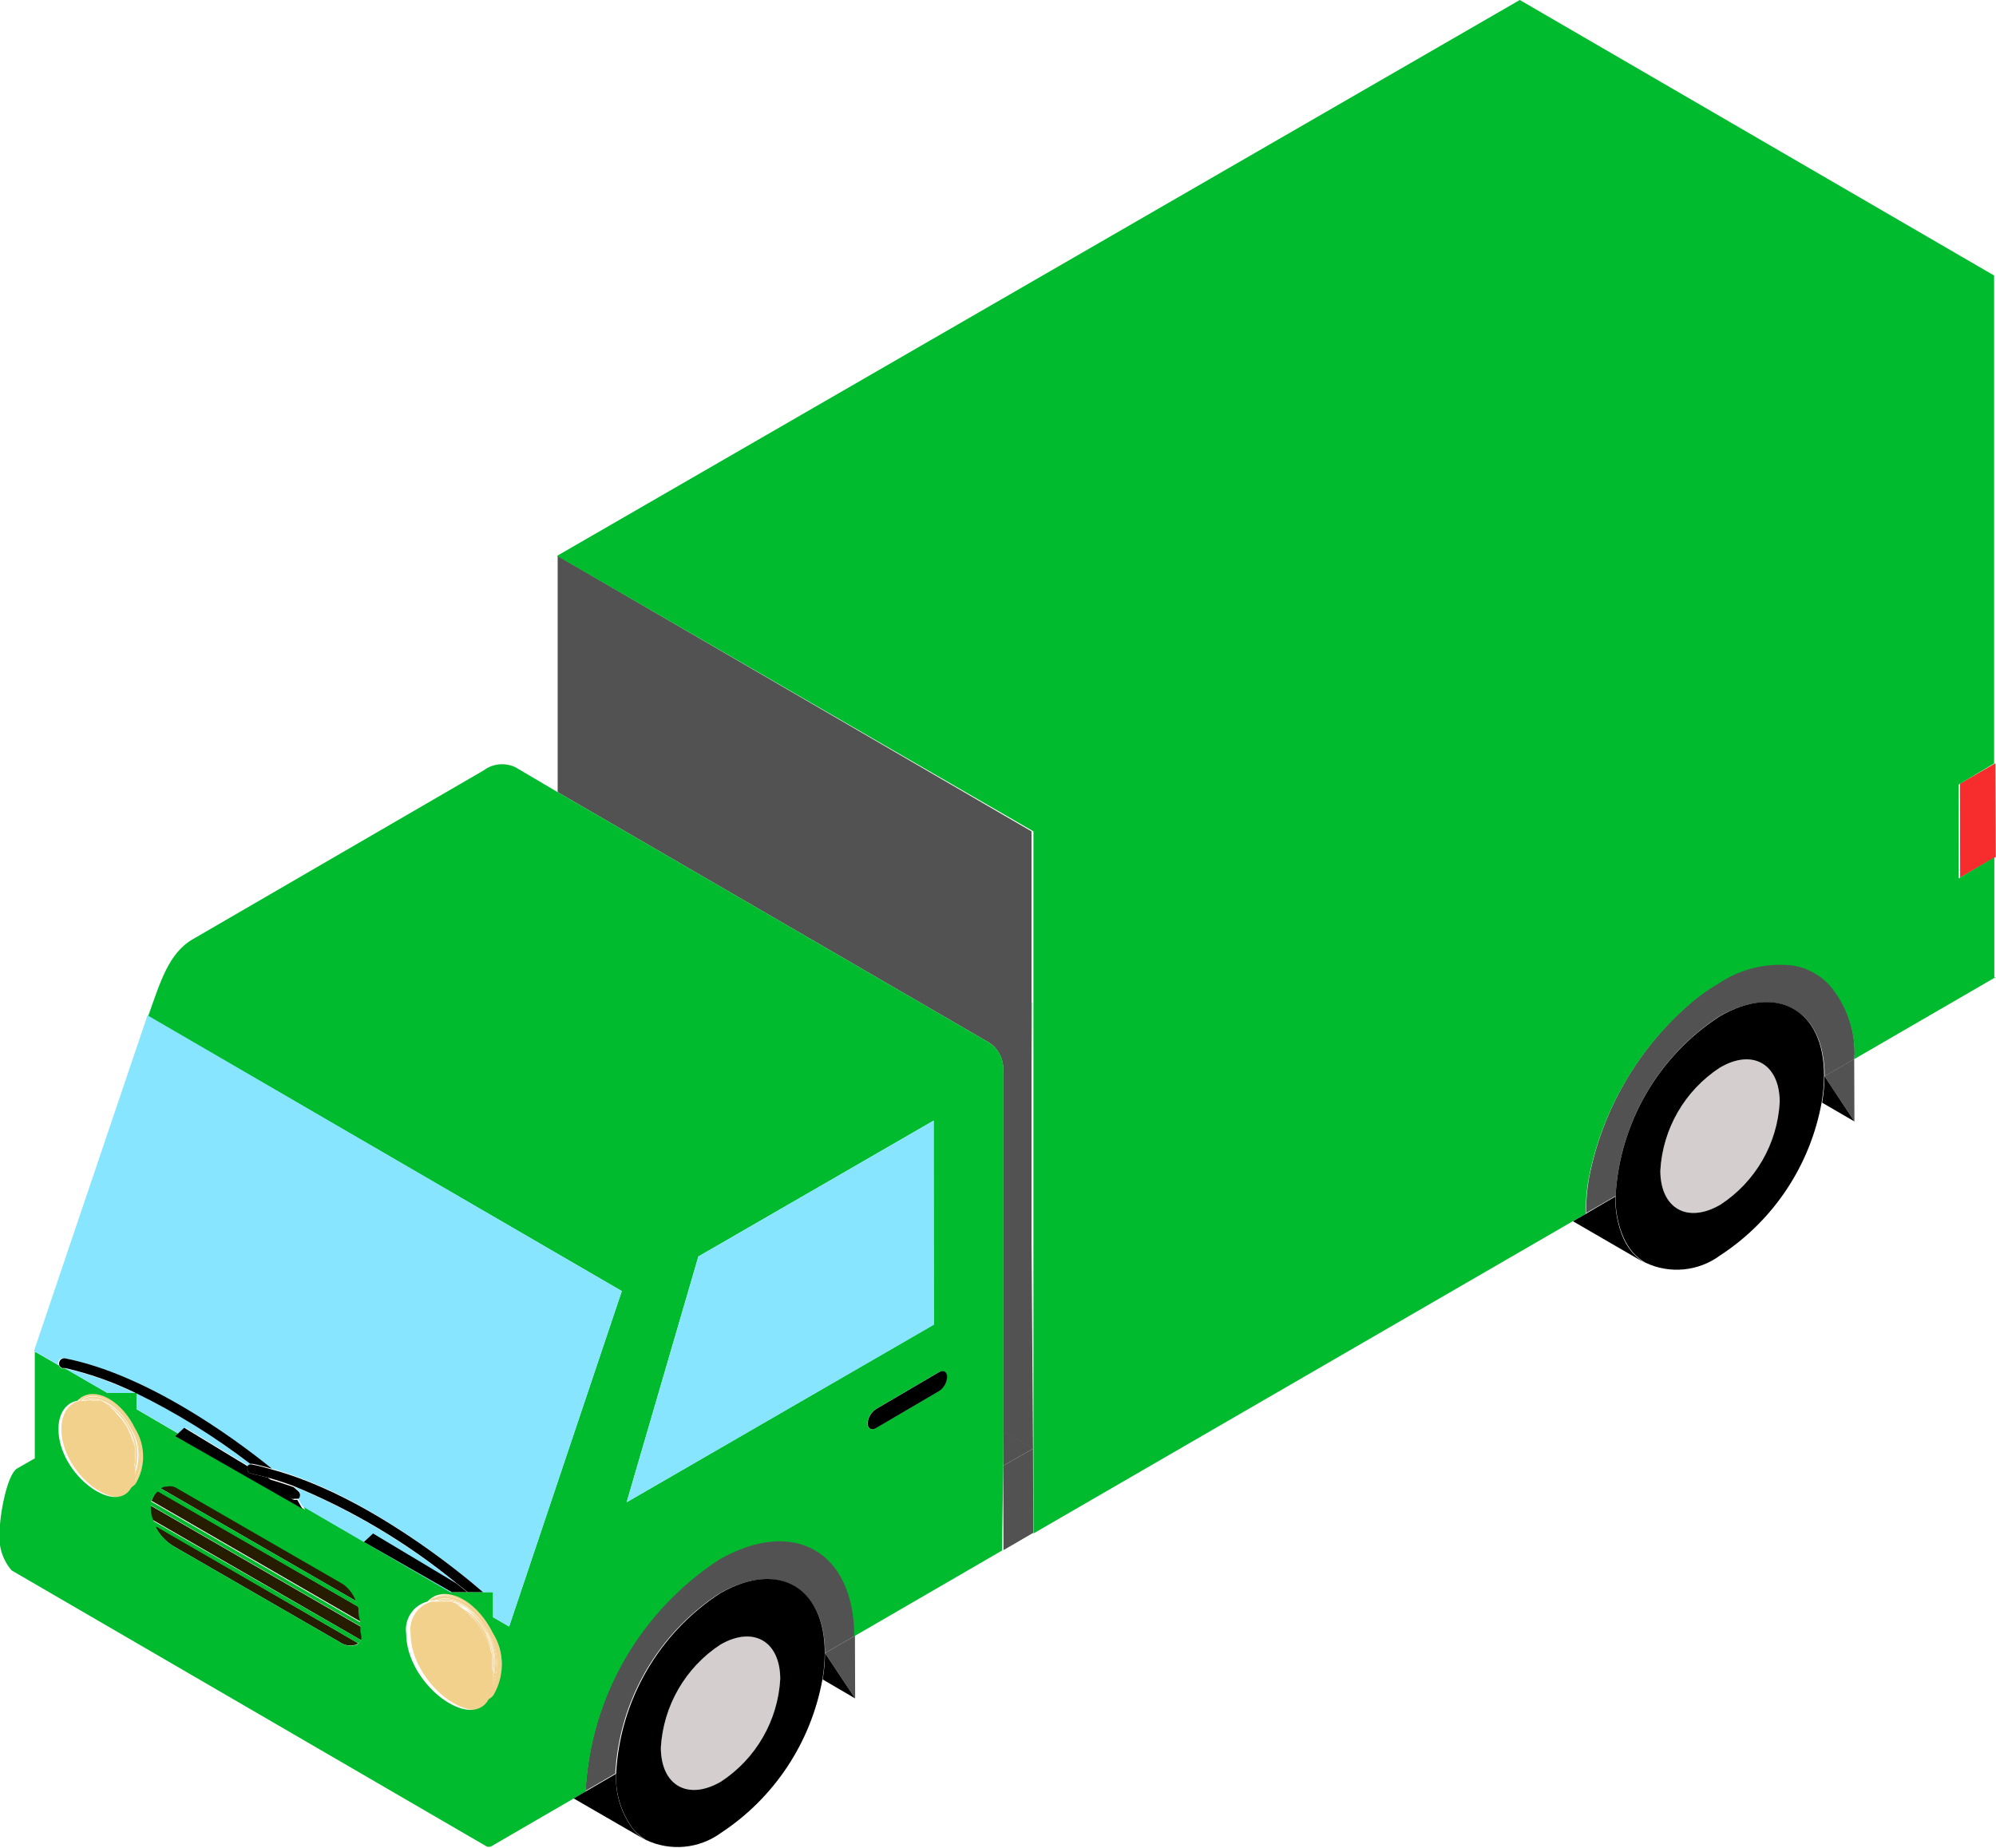
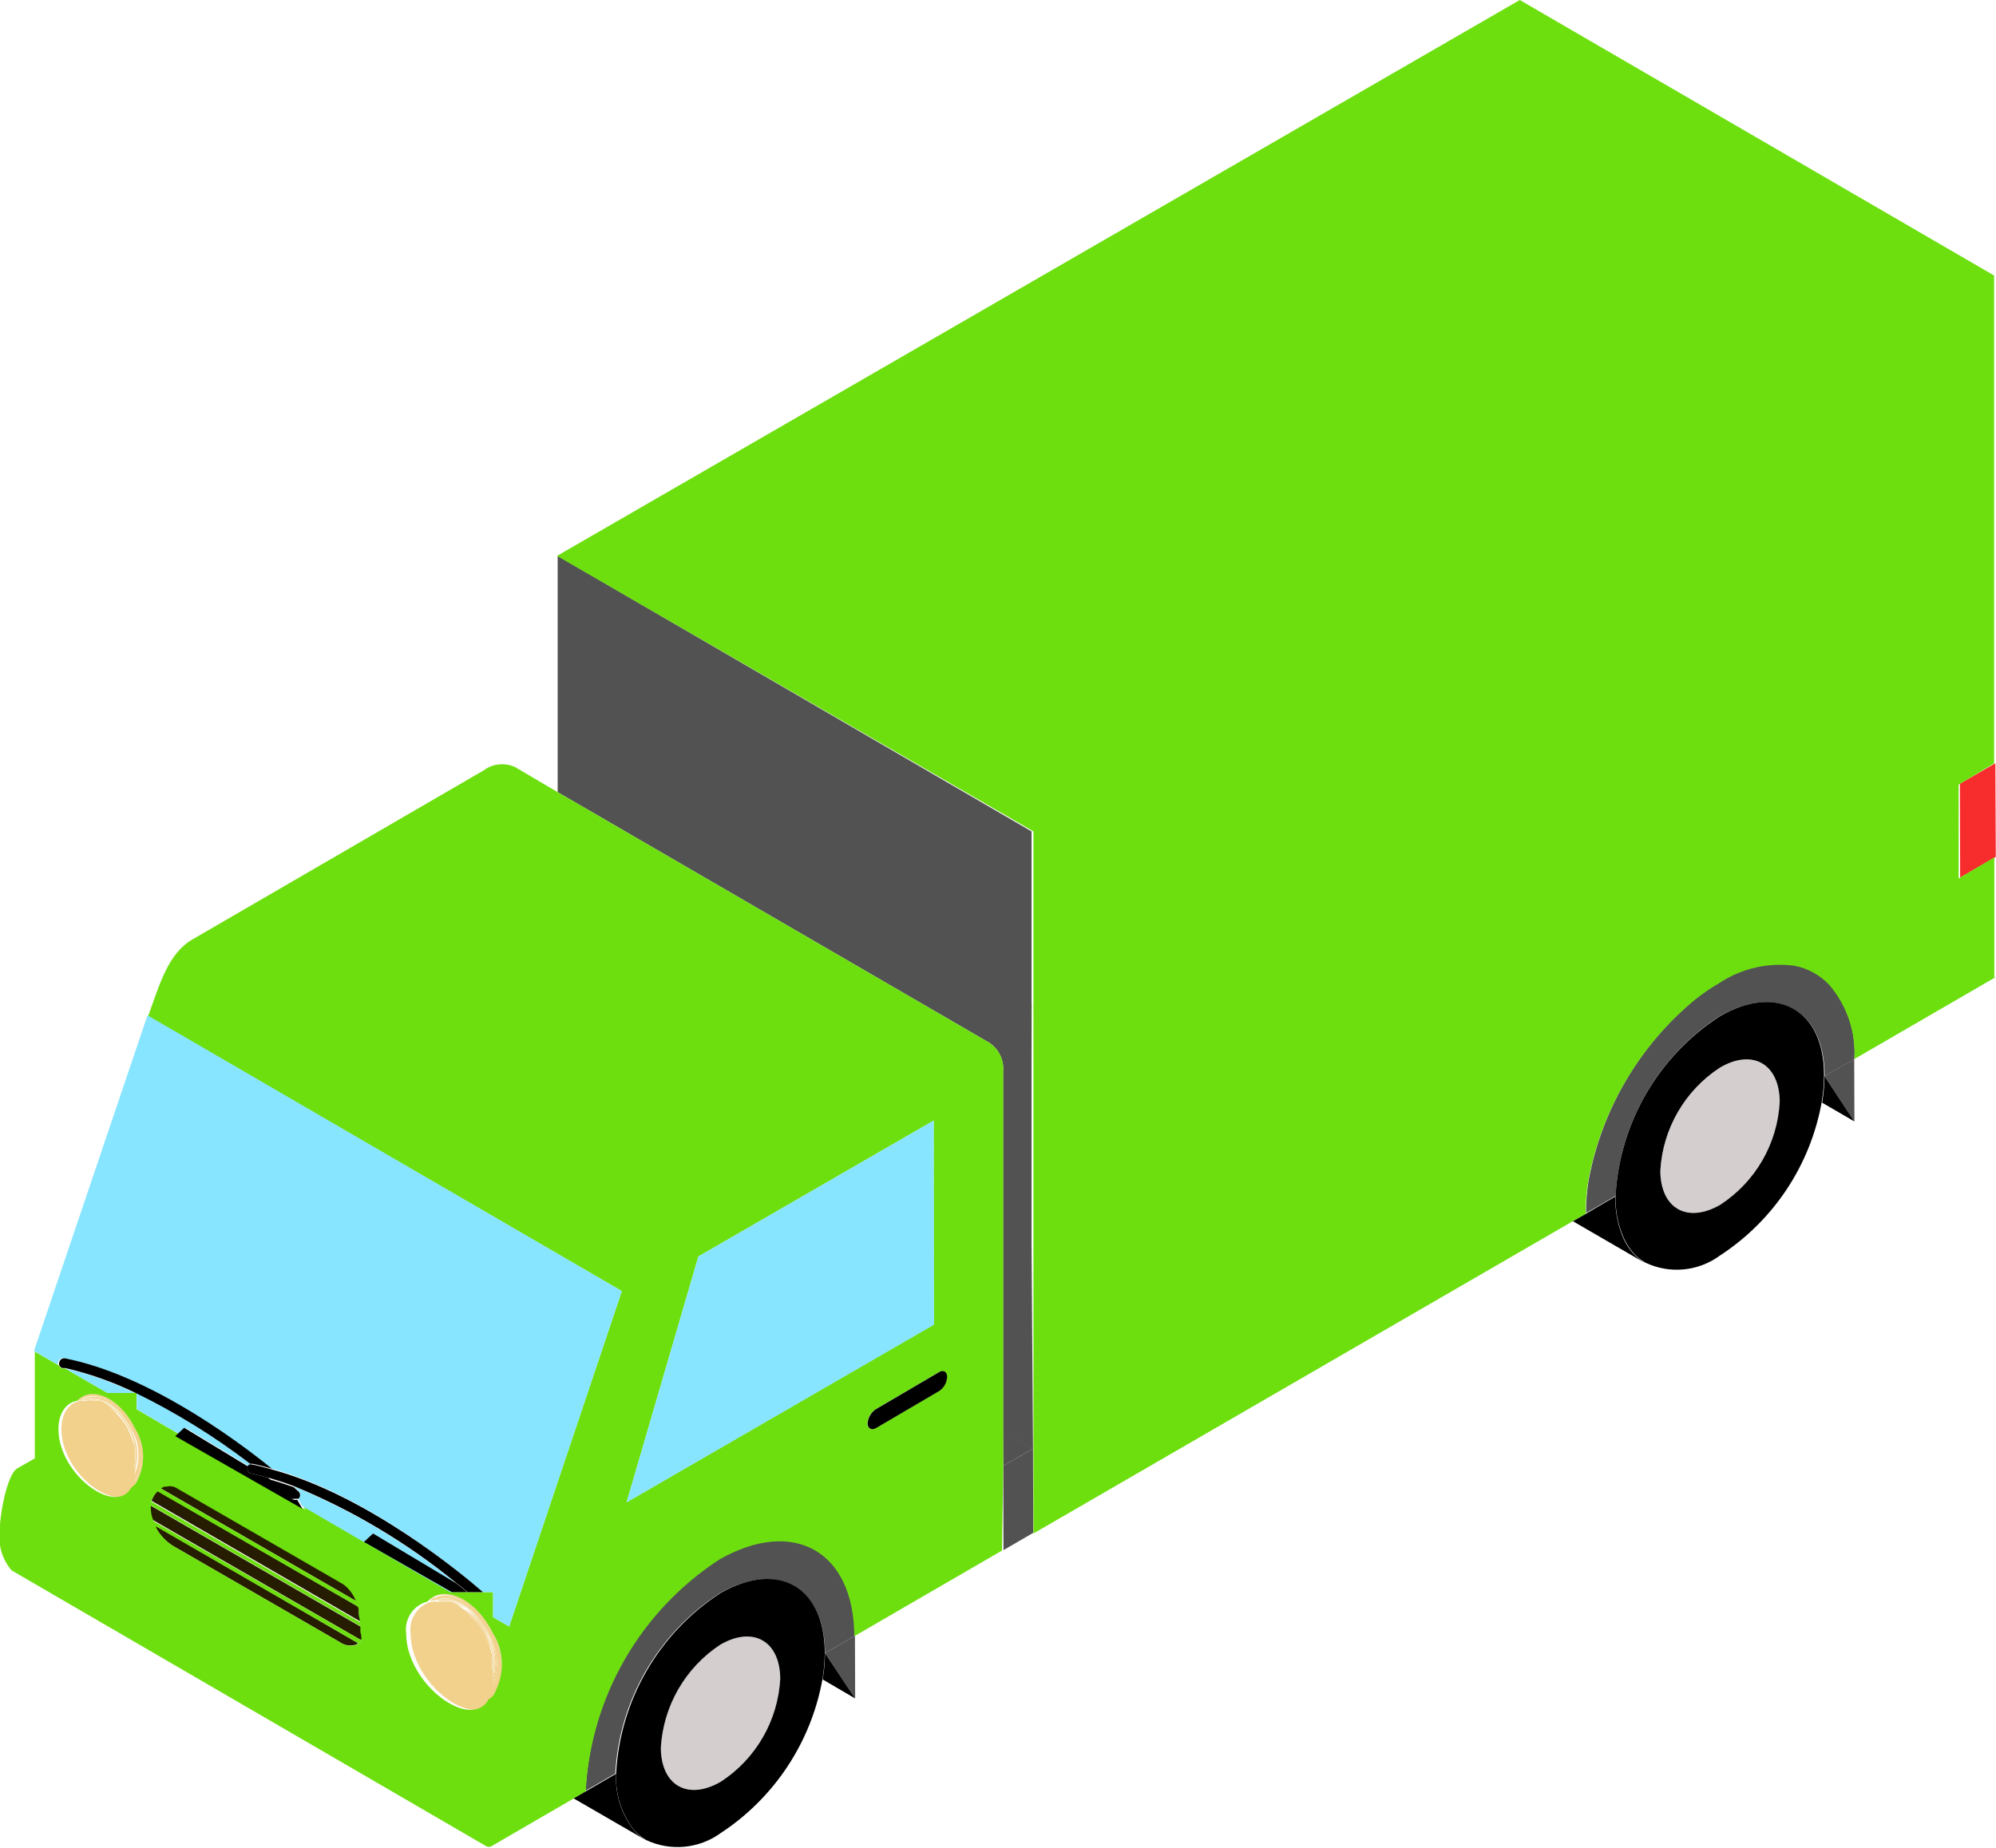
<svg xmlns="http://www.w3.org/2000/svg" id="Capa_1" data-name="Capa 1" data-type="carga.svg" viewBox="0 0 94.6 87.58">
  <defs>
-     <style>.cls-1{fill:#525252;}.cls-2{fill:#f1d18c;}.cls-3{fill:#261c00;}.body{fill:#00bb2d;}.cls-5{fill:#87e5ff;}.cls-6{fill:#d4cece;}.cls-7{fill:#f72d2d;}</style>
+     <style>.cls-1{fill:#525252;}.cls-2{fill:#f1d18c;}.cls-3{fill:#261c00;}.body{fill:#6DDF0F;}.cls-5{fill:#87e5ff;}.cls-6{fill:#d4cece;}.cls-7{fill:#f72d2d;}</style>
  </defs>
  <path class="cls-1" d="M81.07,107l-1.42-.83,0-17.05A1.48,1.48,0,0,0,79,87.74h0L58.54,75.86l0-11.2L81,77.72,81,84v4.76l0,5.59v2.88Z" transform="translate(-32.11 -38.31)" />
  <polygon class="cls-1" points="48.96 68.67 47.55 69.48 47.54 67.84 48.96 68.67" />
  <polygon class="cls-1" points="48.97 72.66 47.56 73.48 47.55 69.48 48.96 68.67 48.97 72.66" />
  <polygon class="cls-1" points="87.89 53.16 87.88 50.2 86.47 51.01 87.89 53.16" />
  <path class="cls-1" d="M120,88.51l-1.41.81c0-3.13-2.24-4.4-5-2.83A10.89,10.89,0,0,0,108.68,95h0l-.86.5-.54.31a10.08,10.08,0,0,1,.12-1.54,14.64,14.64,0,0,1,5-8.56l0,0a9.67,9.67,0,0,1,1.23-.85,5.21,5.21,0,0,1,3.56-.81,3.08,3.08,0,0,1,1.64.91A5,5,0,0,1,120,88.51Z" transform="translate(-32.11 -38.31)" />
  <polygon class="cls-1" points="75.16 57.54 75.16 57.54 75.16 57.54 75.16 57.54 75.16 57.54" />
  <polygon class="cls-1" points="40.53 80.51 40.52 77.54 39.1 78.36 40.53 80.51" />
  <path class="cls-1" d="M72.63,115.85l-1.42.82c0-3.13-2.24-4.4-5-2.83a10.88,10.88,0,0,0-4.94,8.54l-1.41.82a14,14,0,0,1,6.34-11C69.76,110.19,72.61,111.82,72.63,115.85Z" transform="translate(-32.11 -38.31)" />
  <path class="cls-2" d="M55.48,118.69a.87.87,0,0,1-.21.17.47.47,0,0,0,0-.1c.66-.53.74-1.83.13-3.06s-1.89-2.12-2.73-1.7a1,1,0,0,0-.27.19h-.08a1.54,1.54,0,0,1,.32-.25c.87-.42,2.11.36,2.79,1.74h0A2.84,2.84,0,0,1,55.48,118.69Z" transform="translate(-32.11 -38.31)" />
  <path class="cls-2" d="M52.74,114c.83-.4,2,.34,2.68,1.67s.53,2.42-.07,3l0,.08c.66-.53.74-1.82.13-3.06s-1.89-2.11-2.73-1.7a1.31,1.31,0,0,0-.27.19h.1Z" transform="translate(-32.11 -38.31)" />
  <path class="cls-2" d="M55.42,115.71c-.65-1.33-1.85-2.07-2.68-1.67l-.19.13h.11l.11-.08c.81-.4,2,.33,2.62,1.63a2.67,2.67,0,0,1,0,2.84l0,.11C56,118.13,56,116.89,55.42,115.71Z" transform="translate(-32.11 -38.31)" />
  <path class="cls-2" d="M55.39,115.72c-.64-1.3-1.81-2-2.62-1.63l-.11.08h.08l0,0c.79-.39,1.94.33,2.57,1.6a2.74,2.74,0,0,1,.07,2.68.78.78,0,0,1,0,.14A2.67,2.67,0,0,0,55.39,115.72Z" transform="translate(-32.11 -38.31)" />
  <path class="cls-2" d="M55.36,115.74c-.63-1.27-1.78-2-2.57-1.6l0,0h.08c.77-.38,1.9.32,2.51,1.56a2.75,2.75,0,0,1,.11,2.56.41.41,0,0,1,0,.11A2.74,2.74,0,0,0,55.36,115.74Z" transform="translate(-32.11 -38.31)" />
  <path class="cls-2" d="M55.33,115.75c-.61-1.24-1.74-1.94-2.51-1.56h0l.1,0c.75-.29,1.8.38,2.38,1.56a2.76,2.76,0,0,1,.15,2.45.25.25,0,0,1,0,.09A2.75,2.75,0,0,0,55.33,115.75Z" transform="translate(-32.11 -38.31)" />
  <path class="cls-2" d="M55.3,115.77c-.58-1.18-1.63-1.85-2.38-1.56l.12,0c.73-.19,1.68.45,2.23,1.56a2.78,2.78,0,0,1,.19,2.29.61.61,0,0,1,0,.14A2.76,2.76,0,0,0,55.3,115.77Z" transform="translate(-32.11 -38.31)" />
  <path class="cls-2" d="M55.27,115.79c-.55-1.11-1.5-1.75-2.23-1.56l.09,0c.7-.13,1.59.49,2.1,1.54a2.86,2.86,0,0,1,.25,2.13s0,.1,0,.15A2.78,2.78,0,0,0,55.27,115.79Z" transform="translate(-32.11 -38.31)" />
  <path class="cls-2" d="M55.23,115.8c-.51-1-1.4-1.67-2.1-1.54l.08,0a2.33,2.33,0,0,1,2,1.51,2.92,2.92,0,0,1,.27,2v.13A2.86,2.86,0,0,0,55.23,115.8Z" transform="translate(-32.11 -38.31)" />
  <path class="cls-2" d="M55.21,115.81a2.33,2.33,0,0,0-2-1.51l.11,0a2.32,2.32,0,0,1,1.85,1.48,2.8,2.8,0,0,1,.29,1.82.77.77,0,0,1,0,.15A2.92,2.92,0,0,0,55.21,115.81Z" transform="translate(-32.11 -38.31)" />
  <path class="cls-2" d="M55.17,115.83a2.32,2.32,0,0,0-1.85-1.48l.11.05a2.38,2.38,0,0,1,1.71,1.44,2.85,2.85,0,0,1,.31,1.65.81.81,0,0,1,0,.16A2.8,2.8,0,0,0,55.17,115.83Z" transform="translate(-32.11 -38.31)" />
  <path class="cls-2" d="M55.14,115.84a2.38,2.38,0,0,0-1.71-1.44l.07,0,0,0a2.39,2.39,0,0,1,1.57,1.4,2.88,2.88,0,0,1,.32,1.45c0,.06,0,.12,0,.18A2.85,2.85,0,0,0,55.14,115.84Z" transform="translate(-32.11 -38.31)" />
  <path class="cls-2" d="M55.11,115.86a2.39,2.39,0,0,0-1.57-1.4l.12.08a2.42,2.42,0,0,1,1.42,1.33,2.89,2.89,0,0,1,.31,1.28c0,.06,0,.11,0,.16A2.88,2.88,0,0,0,55.11,115.86Z" transform="translate(-32.11 -38.31)" />
  <path class="cls-2" d="M55.08,115.87a2.42,2.42,0,0,0-1.42-1.33l.11.08a2.45,2.45,0,0,1,1.28,1.27,3.15,3.15,0,0,1,.31,1.1l0,.16A2.89,2.89,0,0,0,55.08,115.87Z" transform="translate(-32.11 -38.31)" />
  <path class="cls-2" d="M53.77,114.62l.17.12A2.51,2.51,0,0,1,55,115.9a2.73,2.73,0,0,1,.27.87,1.42,1.42,0,0,1,.07.22,3.15,3.15,0,0,0-.31-1.1A2.45,2.45,0,0,0,53.77,114.62Z" transform="translate(-32.11 -38.31)" />
  <path class="cls-2" d="M53.94,114.74a1.14,1.14,0,0,1,.11.11,2.5,2.5,0,0,1,.94,1.07,2.81,2.81,0,0,1,.23.65c0,.07.05.13.07.2a2.73,2.73,0,0,0-.27-.87A2.51,2.51,0,0,0,53.94,114.74Z" transform="translate(-32.11 -38.31)" />
  <path class="cls-2" d="M54.05,114.85l.23.2a2.79,2.79,0,0,1,.68.88,3.59,3.59,0,0,1,.15.37l.11.27a2.81,2.81,0,0,0-.23-.65A2.5,2.5,0,0,0,54.05,114.85Z" transform="translate(-32.11 -38.31)" />
  <path class="cls-2" d="M54.28,115.05l.21.26.12.14h0a3.22,3.22,0,0,1,.24.36c.09.16.18.32.25.48a3.59,3.59,0,0,0-.15-.37A2.79,2.79,0,0,0,54.28,115.05Z" transform="translate(-32.11 -38.31)" />
  <path class="cls-2" d="M54.86,115.82a3.22,3.22,0,0,0-.24-.36C54.71,115.58,54.78,115.7,54.86,115.82Z" transform="translate(-32.11 -38.31)" />
  <path class="cls-2" d="M54.49,115.31l.12.14Z" transform="translate(-32.11 -38.31)" />
  <path class="cls-2" d="M55.48,117.81v.12c0,.06,0,.1,0,.15a.76.76,0,0,1,0,.15.28.28,0,0,1,0,.09.34.34,0,0,1,0,.1.78.78,0,0,1,0,.14l0,.12,0,.08a.47.47,0,0,1,0,.1c-.83,1.53-3.9-.7-3.91-3.12,0,0,0,0,0,0h0a1.37,1.37,0,0,1,1-1.51h.45l.1,0,.12,0,.09,0,.08,0,.11,0,.11.06h0l0,0,0,0,.12.07.11.08.17.12a1.14,1.14,0,0,1,.11.11,2.29,2.29,0,0,1,.23.21l.21.25.12.14s0,0,0,0a3.22,3.22,0,0,1,.24.36,4.23,4.23,0,0,1,.25.47l.11.27c0,.07.05.14.07.2s.05.15.07.22l0,.17s0,.1,0,.16,0,.11,0,.17a.92.92,0,0,1,0,.16A.88.88,0,0,1,55.48,117.81Z" transform="translate(-32.11 -38.31)" />
  <path class="cls-2" d="M38.52,108.67l-.19.16.05-.09a2.33,2.33,0,0,0,.11-2.71c-.59-1.19-1.67-1.86-2.41-1.5a.81.81,0,0,0-.24.17h-.07a1,1,0,0,1,.29-.22c.76-.37,1.86.31,2.45,1.53a0,0,0,0,1,0,0A2.51,2.51,0,0,1,38.52,108.67Z" transform="translate(-32.11 -38.31)" />
  <path class="cls-2" d="M36.1,104.57c.73-.36,1.79.3,2.36,1.47a2.33,2.33,0,0,1-.06,2.62s0,0,0,.07a2.31,2.31,0,0,0,.11-2.7c-.59-1.19-1.67-1.87-2.41-1.5a.81.81,0,0,0-.24.17h.09A1.77,1.77,0,0,1,36.1,104.57Z" transform="translate(-32.11 -38.31)" />
  <path class="cls-2" d="M38.46,106c-.57-1.17-1.63-1.83-2.36-1.47a1.77,1.77,0,0,0-.17.12H36l.09-.07c.71-.35,1.75.3,2.31,1.45a2.33,2.33,0,0,1,0,2.5l0,.1A2.33,2.33,0,0,0,38.46,106Z" transform="translate(-32.11 -38.31)" />
  <path class="cls-2" d="M38.43,106.06c-.56-1.15-1.6-1.8-2.31-1.45l-.09.07h.07l0,0c.7-.35,1.71.29,2.27,1.41a2.41,2.41,0,0,1,.06,2.36s0,.08,0,.13A2.33,2.33,0,0,0,38.43,106.06Z" transform="translate(-32.11 -38.31)" />
  <path class="cls-2" d="M38.41,106.07c-.56-1.12-1.57-1.76-2.27-1.41l0,0h.06c.69-.34,1.68.28,2.22,1.38a2.4,2.4,0,0,1,.1,2.26.28.28,0,0,1,0,.09A2.41,2.41,0,0,0,38.41,106.07Z" transform="translate(-32.11 -38.31)" />
  <path class="cls-2" d="M38.38,106.08c-.54-1.1-1.53-1.72-2.22-1.38h0l.1,0c.66-.26,1.58.34,2.09,1.38a2.43,2.43,0,0,1,.14,2.16.19.19,0,0,1,0,.08A2.4,2.4,0,0,0,38.38,106.08Z" transform="translate(-32.11 -38.31)" />
  <path class="cls-2" d="M38.35,106.1c-.51-1-1.43-1.64-2.09-1.38l.1,0c.64-.17,1.49.4,2,1.37a2.42,2.42,0,0,1,.18,2c0,.05,0,.09,0,.13A2.43,2.43,0,0,0,38.35,106.1Z" transform="translate(-32.11 -38.31)" />
  <path class="cls-2" d="M38.32,106.11c-.47-1-1.32-1.54-2-1.37l.08,0c.62-.12,1.41.43,1.86,1.35a2.53,2.53,0,0,1,.21,1.88s0,.09,0,.13A2.42,2.42,0,0,0,38.32,106.11Z" transform="translate(-32.11 -38.31)" />
  <path class="cls-2" d="M38.3,106.12c-.45-.92-1.24-1.47-1.86-1.35l.07,0a2,2,0,0,1,1.76,1.33,2.53,2.53,0,0,1,.24,1.76s0,0,0,0,0,0,0,.06A2.53,2.53,0,0,0,38.3,106.12Z" transform="translate(-32.11 -38.31)" />
  <path class="cls-2" d="M38.27,106.13a2,2,0,0,0-1.76-1.33l.1,0a2.09,2.09,0,0,1,1.64,1.31,2.5,2.5,0,0,1,.25,1.6.66.66,0,0,1,0,.14A2.53,2.53,0,0,0,38.27,106.13Z" transform="translate(-32.11 -38.31)" />
  <path class="cls-2" d="M38.25,106.15a2.09,2.09,0,0,0-1.64-1.31l.1,0a2.1,2.1,0,0,1,1.51,1.27,2.57,2.57,0,0,1,.27,1.46.57.57,0,0,1,0,.13A2.5,2.5,0,0,0,38.25,106.15Z" transform="translate(-32.11 -38.31)" />
  <path class="cls-2" d="M38.22,106.16a2.1,2.1,0,0,0-1.51-1.27l.06,0,0,0a2.13,2.13,0,0,1,1.38,1.24,2.49,2.49,0,0,1,.28,1.28c0,.05,0,.1,0,.16A2.57,2.57,0,0,0,38.22,106.16Z" transform="translate(-32.11 -38.31)" />
  <path class="cls-2" d="M38.19,106.18a2.13,2.13,0,0,0-1.38-1.24l.1.07a2.12,2.12,0,0,1,1.25,1.18,2.58,2.58,0,0,1,.28,1.13l0,.14A2.49,2.49,0,0,0,38.19,106.18Z" transform="translate(-32.11 -38.31)" />
  <path class="cls-2" d="M38.16,106.19A2.12,2.12,0,0,0,36.91,105l.1.07a2.13,2.13,0,0,1,1.12,1.12,2.52,2.52,0,0,1,.28,1l0,.15A2.58,2.58,0,0,0,38.16,106.19Z" transform="translate(-32.11 -38.31)" />
  <path class="cls-2" d="M37,105.08l.14.11a2.18,2.18,0,0,1,1,1,2.63,2.63,0,0,1,.24.77l.06.19a2.52,2.52,0,0,0-.28-1A2.13,2.13,0,0,0,37,105.08Z" transform="translate(-32.11 -38.31)" />
  <path class="cls-2" d="M37.15,105.19a.87.87,0,0,1,.11.09,2.29,2.29,0,0,1,.82,1,2.71,2.71,0,0,1,.21.58l.06.17a2.63,2.63,0,0,0-.24-.77A2.18,2.18,0,0,0,37.15,105.19Z" transform="translate(-32.11 -38.31)" />
  <path class="cls-2" d="M37.26,105.28l.2.19a2.37,2.37,0,0,1,.6.77c0,.11.09.22.13.32s.07.16.1.25a2.71,2.71,0,0,0-.21-.58A2.29,2.29,0,0,0,37.26,105.28Z" transform="translate(-32.11 -38.31)" />
  <path class="cls-2" d="M37.46,105.47l.18.22.11.12v0a3,3,0,0,1,.21.32c.08.13.15.27.22.41,0-.1-.08-.21-.13-.32A2.37,2.37,0,0,0,37.46,105.47Z" transform="translate(-32.11 -38.31)" />
  <path class="cls-2" d="M38,106.15a3,3,0,0,0-.21-.32Z" transform="translate(-32.11 -38.31)" />
  <path class="cls-2" d="M37.64,105.69l.11.12Z" transform="translate(-32.11 -38.31)" />
  <path class="cls-2" d="M38.52,107.94s0,0,0,.06,0,.09,0,.14,0,.08,0,.13a.25.25,0,0,1,0,.08.22.22,0,0,1,0,.08s0,.09,0,.13l0,.1s0,0,0,.08l-.05.09c-.74,1.35-3.45-.63-3.45-2.78,0-.76.37-1.25.89-1.34h.33l.06,0h.1a.38.38,0,0,1,.1,0l.08,0,.07,0,.1,0,.1,0,.06,0,0,0,.1.06.1.07.14.11.11.09c.06.07.13.12.2.19l.18.22a1.27,1.27,0,0,1,.11.13,0,0,0,0,0,0,0l.21.32c.08.14.15.27.22.42l.1.24.06.18.06.19,0,.14,0,.14c0,.06,0,.11,0,.16a.66.66,0,0,1,0,.14.57.57,0,0,1,0,.13A.43.43,0,0,0,38.52,107.94Z" transform="translate(-32.11 -38.31)" />
  <path class="cls-3" d="M49.33,115.65a.83.83,0,0,1-.1.41l-9.91-5.72a1.5,1.5,0,0,1-.12-.53.9.9,0,0,1,0-.16l10.09,5.82A1.21,1.21,0,0,1,49.33,115.65Z" transform="translate(-32.11 -38.31)" />
  <path class="cls-3" d="M49.08,116.2s0,0-.07.06a.87.87,0,0,1-.8-.11l-7.9-4.56a2.29,2.29,0,0,1-.82-.87.2.2,0,0,1,0-.08Z" transform="translate(-32.11 -38.31)" />
  <path class="cls-3" d="M49,114.21l-9.31-5.37a.57.57,0,0,1,.21-.12l.1,0a.6.6,0,0,1,.47.07l7.9,4.56A1.76,1.76,0,0,1,49,114.21Z" transform="translate(-32.11 -38.31)" />
  <path class="cls-3" d="M49.13,114.5h0a2.76,2.76,0,0,0-.08-.27C49.07,114.31,49.1,114.41,49.13,114.5Z" transform="translate(-32.11 -38.31)" />
  <path class="cls-3" d="M49.29,115.23l-10-5.78a1.66,1.66,0,0,1,.13-.27.36.36,0,0,1,.07-.1l.09-.1,9.54,5.51h0a.28.28,0,0,1,0,.13h0a.94.94,0,0,1,0,.16s0,0,0,0A3.14,3.14,0,0,1,49.29,115.23Z" transform="translate(-32.11 -38.31)" />
  <polygon class="cls-7" points="94.59 40.62 92.9 41.6 92.89 37.15 94.57 36.18 94.59 40.62" />
  <path class="cls-6" d="M113.62,88.92a6.25,6.25,0,0,0-2.82,4.89c0,1.79,1.28,2.51,2.84,1.61a6.21,6.21,0,0,0,2.82-4.88C116.45,88.75,115.18,88,113.62,88.92Z" transform="translate(-32.11 -38.31)" />
  <polygon class="body" points="75.16 57.54 75.16 57.54 75.16 57.55 75.83 57.15 76.56 56.73 75.16 57.54" />
  <polygon class="body" points="48.91 47.54 48.91 50.42 48.9 47.54 48.91 47.54" />
  <path class="body" d="M126.71,84.62,120,88.51A5,5,0,0,0,118.81,85a3.08,3.08,0,0,0-1.64-.91,5.21,5.21,0,0,0-3.56.81,9.67,9.67,0,0,0-1.23.85l0,0a14.64,14.64,0,0,0-5,8.56,10.08,10.08,0,0,0-.12,1.54l-.61.35L81.09,111v-4l0-9.75V94.35l0-5.59V85.85h0V84l0-6.28L58.51,64.66l45.63-26.35,22.48,13.06h0l0,8.13v15l-1.68,1v4.45l1.69-1v5.69Z" transform="translate(-32.11 -38.31)" />
  <path class="cls-6" d="M66.25,116.27a6.28,6.28,0,0,0-2.82,4.89c0,1.79,1.28,2.51,2.84,1.61a6.23,6.23,0,0,0,2.82-4.88C69.08,116.1,67.81,115.37,66.25,116.27Z" transform="translate(-32.11 -38.31)" />
  <path class="body" d="M39.43,110.59a1.58,1.58,0,0,1-.13-.26h0A2.72,2.72,0,0,0,39.43,110.59Z" transform="translate(-32.11 -38.31)" />
  <path class="body" d="M49.13,114.5h0a2.76,2.76,0,0,0-.08-.27C49.07,114.31,49.1,114.41,49.13,114.5Z" transform="translate(-32.11 -38.31)" />
  <path class="body" d="M79.66,107.79v-1.64l0-17.05A1.48,1.48,0,0,0,79,87.74h0L58.54,75.86l-2-1.18a1.46,1.46,0,0,0-1.51.15l-13.78,8c-1.17.67-1.56,2.1-2.12,3.65L61.58,99.51l-5.34,15.9-.76-.44v-1.19h-2l-7-4.07.1.17-6.11-3.49.11-.11-2-1.17v-.77H37.2l-2-1.16-.14,0a.23.23,0,0,1-.15-.14l-1.15-.66v5.06l-.84.48c-.46.27-.83,2.15-.83,3.07a2.4,2.4,0,0,0,.57,1.76l22.47,13.06s0,0,0,0a.27.27,0,0,0,.3,0l.84-.49,3-1.74.6-.35a14,14,0,0,1,6.34-11c3.52-2,6.37-.39,6.39,3.64l7-4.06Zm-41.14.88-.19.16c-.74,1.35-3.45-.63-3.45-2.78,0-.76.37-1.25.89-1.34a1,1,0,0,1,.29-.22c.76-.37,1.86.31,2.45,1.53a0,0,0,0,1,0,0A2.51,2.51,0,0,1,38.52,108.67Zm10.71,7.39a.64.64,0,0,1-.13.15h0s0,0-.07.06a.87.87,0,0,1-.8-.11l-7.9-4.56a2.29,2.29,0,0,1-.82-.87.2.2,0,0,1,0-.08l0,0a1.58,1.58,0,0,1-.13-.26h0a1.5,1.5,0,0,1-.12-.53.9.9,0,0,1,0-.16h0a.53.53,0,0,1,0-.12.19.19,0,0,1,0-.07,1.66,1.66,0,0,1,.13-.27.36.36,0,0,1,.07-.1l.09-.1a1,1,0,0,1,.15-.14.57.57,0,0,1,.21-.12l.1,0a.6.6,0,0,1,.47.07l7.9,4.56a1.76,1.76,0,0,1,.63.89h0c0,.09.07.19.1.28h0a.28.28,0,0,1,0,.13h0a.32.32,0,0,1,0,.16s0,0,0,0a3.14,3.14,0,0,1,.08.4s0,0,0,0,0,.16,0,.22a1.21,1.21,0,0,1,0,.18A.83.83,0,0,1,49.23,116.06Zm6.25,2.63a.87.87,0,0,1-.21.17c-.83,1.53-3.9-.7-3.91-3.12,0,0,0,0,0,0h0a1.37,1.37,0,0,1,1-1.51,1.54,1.54,0,0,1,.32-.25c.87-.42,2.11.36,2.79,1.74h0A2.84,2.84,0,0,1,55.48,118.69Zm6.33-9.17,3.4-11.65,11.15-6.44,0,9.67Zm14.8-5.27-3,1.76c-.21.12-.39,0-.39-.22a.89.89,0,0,1,.39-.68l3-1.76c.21-.12.38,0,.38.23A.85.85,0,0,1,76.61,104.25Z" transform="translate(-32.11 -38.31)" />
  <path class="body" d="M49.13,114.5h0L39.57,109a1,1,0,0,1,.15-.14L49,114.21h0C49.07,114.31,49.1,114.41,49.13,114.5Z" transform="translate(-32.11 -38.31)" />
  <path class="body" d="M49.23,116.06a.64.64,0,0,1-.13.15h0l-9.63-5.56,0,0a1.58,1.58,0,0,1-.13-.26h0Z" transform="translate(-32.11 -38.31)" />
  <path class="body" d="M49.32,115.47l-10.09-5.82h0a.53.53,0,0,1,0-.12.19.19,0,0,1,0-.07l10,5.78s0,0,0,0S49.31,115.41,49.32,115.47Z" transform="translate(-32.11 -38.31)" />
  <path class="cls-5" d="M61.58,99.51l-5.34,15.9-.76-.44v-1.19H55c-1-.87-5.48-4.61-10-5.85-2-1.58-6-4.48-9.85-5.24a.24.24,0,0,0-.28.18.22.22,0,0,0,0,.14l-1.15-.66L39.1,86.44Z" transform="translate(-32.11 -38.31)" />
  <path class="cls-5" d="M38.5,104.34H37.2l-2-1.16A15.77,15.77,0,0,1,38.5,104.34Z" transform="translate(-32.11 -38.31)" />
  <path class="cls-5" d="M44,107.73a.19.19,0,0,0-.1.08l-3-1.82-.31.29-2-1.17v-.76A31.86,31.86,0,0,1,44,107.73Z" transform="translate(-32.11 -38.31)" />
  <path class="cls-5" d="M49.36,111.4l4.16,2.38h-.08l-7-4.07-.23-.4.06,0a.23.23,0,0,0,0-.33l-.24-.21a30.39,30.39,0,0,1,7.73,4.62L49.79,111Z" transform="translate(-32.11 -38.31)" />
  <polygon class="cls-5" points="44.27 62.79 29.7 71.21 33.1 59.56 44.25 53.12 44.27 62.79" />
  <path d="M118.58,89.32a7.85,7.85,0,0,1-.11,1.26l1.53.89Z" transform="translate(-32.11 -38.31)" />
  <path d="M71.1,117.92l1.54.9-1.43-2.15A7.64,7.64,0,0,1,71.1,117.92Z" transform="translate(-32.11 -38.31)" />
  <path d="M46.53,109.88l-6.11-3.49.11-.11.31-.29,3,1.82s0,0,0,.08a.22.22,0,0,0,.18.27l.78.19c.69.56,1.12.93,1.13,1a.25.25,0,0,0,.16.06s.07,0,.11,0l.23.4Z" transform="translate(-32.11 -38.31)" />
  <path d="M45,107.93c-.3-.09-.61-.17-.91-.23a.27.27,0,0,0-.12,0,31.86,31.86,0,0,0-5.47-3.38h0a15.77,15.77,0,0,0-3.29-1.16l-.14,0a.23.23,0,0,1-.15-.14.22.22,0,0,1,0-.14.24.24,0,0,1,.28-.18C39,103.45,43.05,106.35,45,107.93Z" transform="translate(-32.11 -38.31)" />
  <path d="M46.09,109.35a.18.18,0,0,0,.11,0l.06,0a.24.24,0,0,0,0-.34l-.24-.21c-.4-.14-.8-.27-1.2-.38.69.55,1.12.93,1.13.94A.25.25,0,0,0,46.09,109.35Z" transform="translate(-32.11 -38.31)" />
  <path d="M54.25,113.78h-.73l-4.16-2.38.43-.4,3.94,2.36C53.93,113.51,54.1,113.66,54.25,113.78Z" transform="translate(-32.11 -38.31)" />
  <path d="M55,113.78h-.73c-.15-.12-.32-.27-.52-.42A30.39,30.39,0,0,0,46,108.74q-.6-.22-1.2-.39l-.78-.19a.22.22,0,0,1-.18-.27s0,0,0-.08a.19.19,0,0,1,.1-.08.27.27,0,0,1,.12,0c.3.06.61.14.91.23C49.5,109.17,54,112.91,55,113.78Z" transform="translate(-32.11 -38.31)" />
  <path d="M110.11,98.2l-3.45-2,.61-.35h0l.54-.32.86-.5h0a4.67,4.67,0,0,0,.39,2h0a2.94,2.94,0,0,0,.44.68l0,0A2.65,2.65,0,0,0,110.11,98.2Z" transform="translate(-32.11 -38.31)" />
  <path d="M113.61,86.49A10.87,10.87,0,0,0,108.68,95a4.61,4.61,0,0,0,.39,2h0a3,3,0,0,0,.44.69l0,0a2.35,2.35,0,0,0,.58.47,3.45,3.45,0,0,0,3.53-.33,11,11,0,0,0,4.83-7.28,7.85,7.85,0,0,0,.11-1.26C118.57,86.18,116.34,84.91,113.61,86.49Zm2.85,4.05a6.21,6.21,0,0,1-2.82,4.88c-1.56.9-2.83.18-2.84-1.61a6.25,6.25,0,0,1,2.82-4.89C115.18,88,116.45,88.75,116.46,90.54Z" transform="translate(-32.11 -38.31)" />
  <path d="M62.76,125.56l-3.46-2,.6-.35,1.41-.82a4,4,0,0,0,.84,2.67h0a2.18,2.18,0,0,0,.58.48Z" transform="translate(-32.11 -38.31)" />
  <path d="M66.25,113.83a10.9,10.9,0,0,0-4.94,8.55,4.07,4.07,0,0,0,.84,2.67h0a2.65,2.65,0,0,0,.58.48,3.49,3.49,0,0,0,3.54-.33,11.07,11.07,0,0,0,4.82-7.29,7.64,7.64,0,0,0,.11-1.25C71.2,113.53,69,112.26,66.25,113.83Zm2.84,4.06a6.23,6.23,0,0,1-2.82,4.88c-1.56.9-2.83.18-2.84-1.61a6.28,6.28,0,0,1,2.82-4.89C67.81,115.37,69.08,116.1,69.09,117.89Z" transform="translate(-32.11 -38.31)" />
  <path d="M77,103.58a.85.85,0,0,1-.38.67l-3,1.76c-.21.12-.39,0-.39-.22a.89.89,0,0,1,.39-.68l3-1.76C76.82,103.23,77,103.33,77,103.58Z" transform="translate(-32.11 -38.31)" />
</svg>
